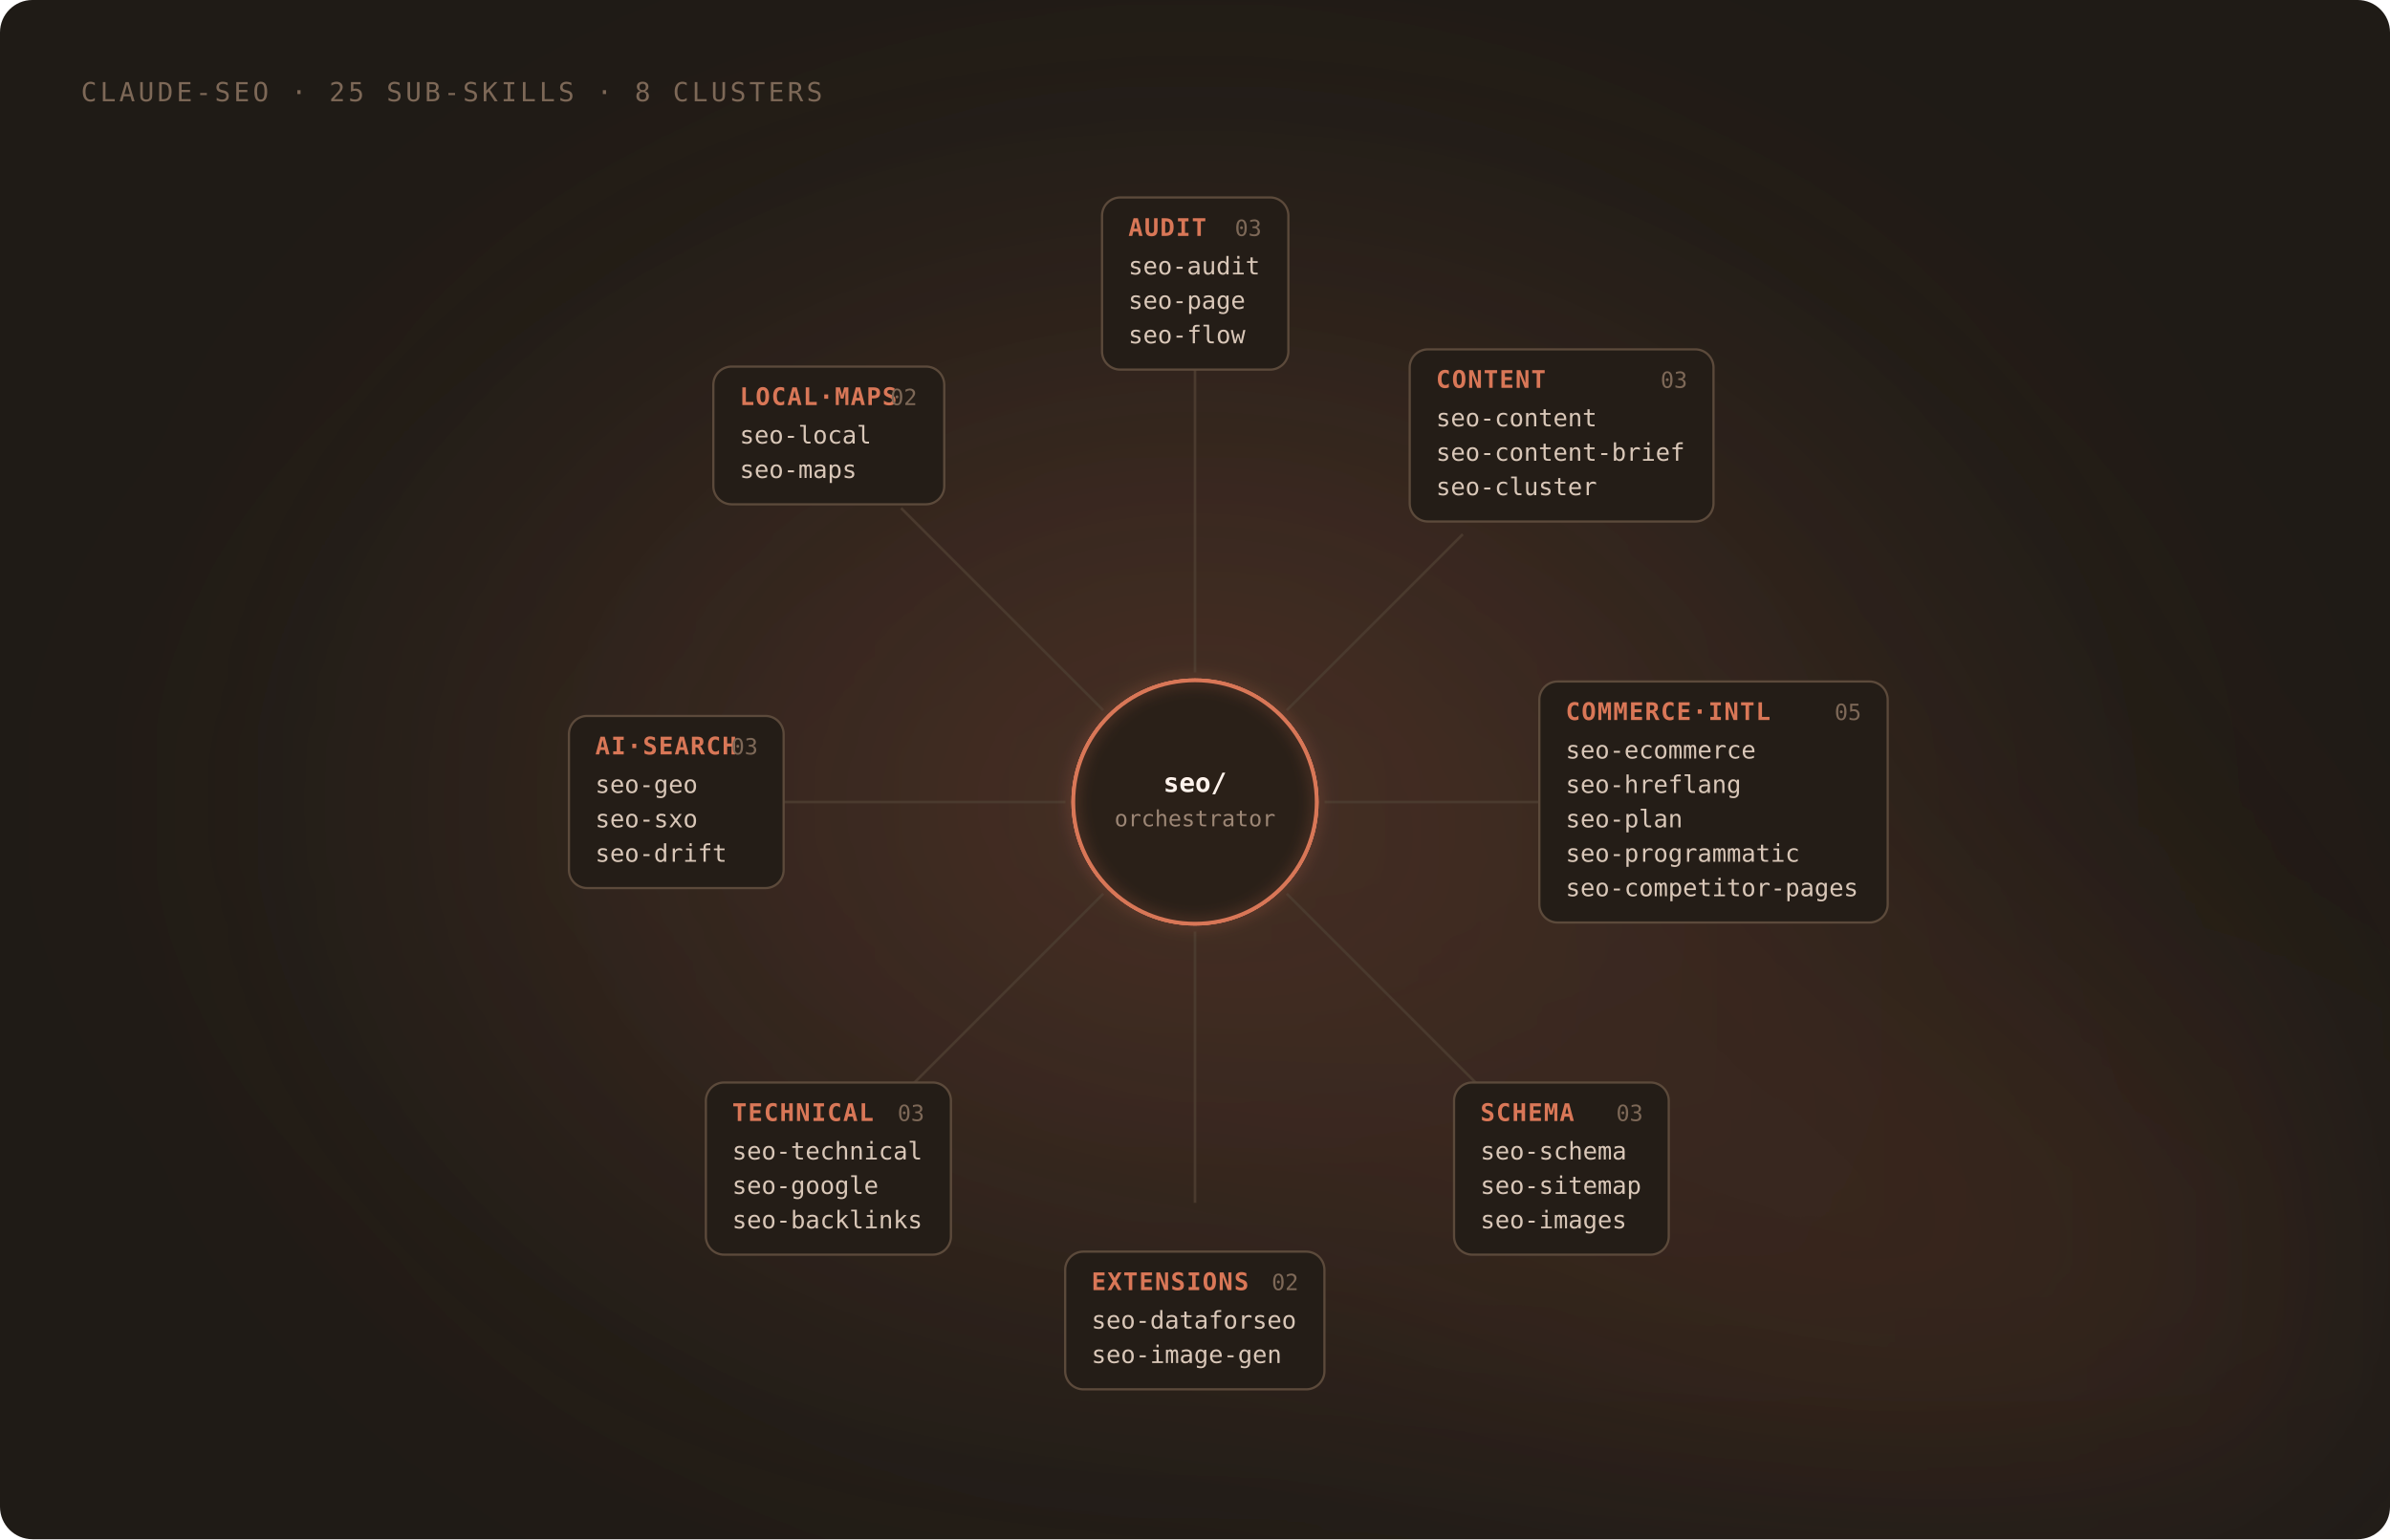
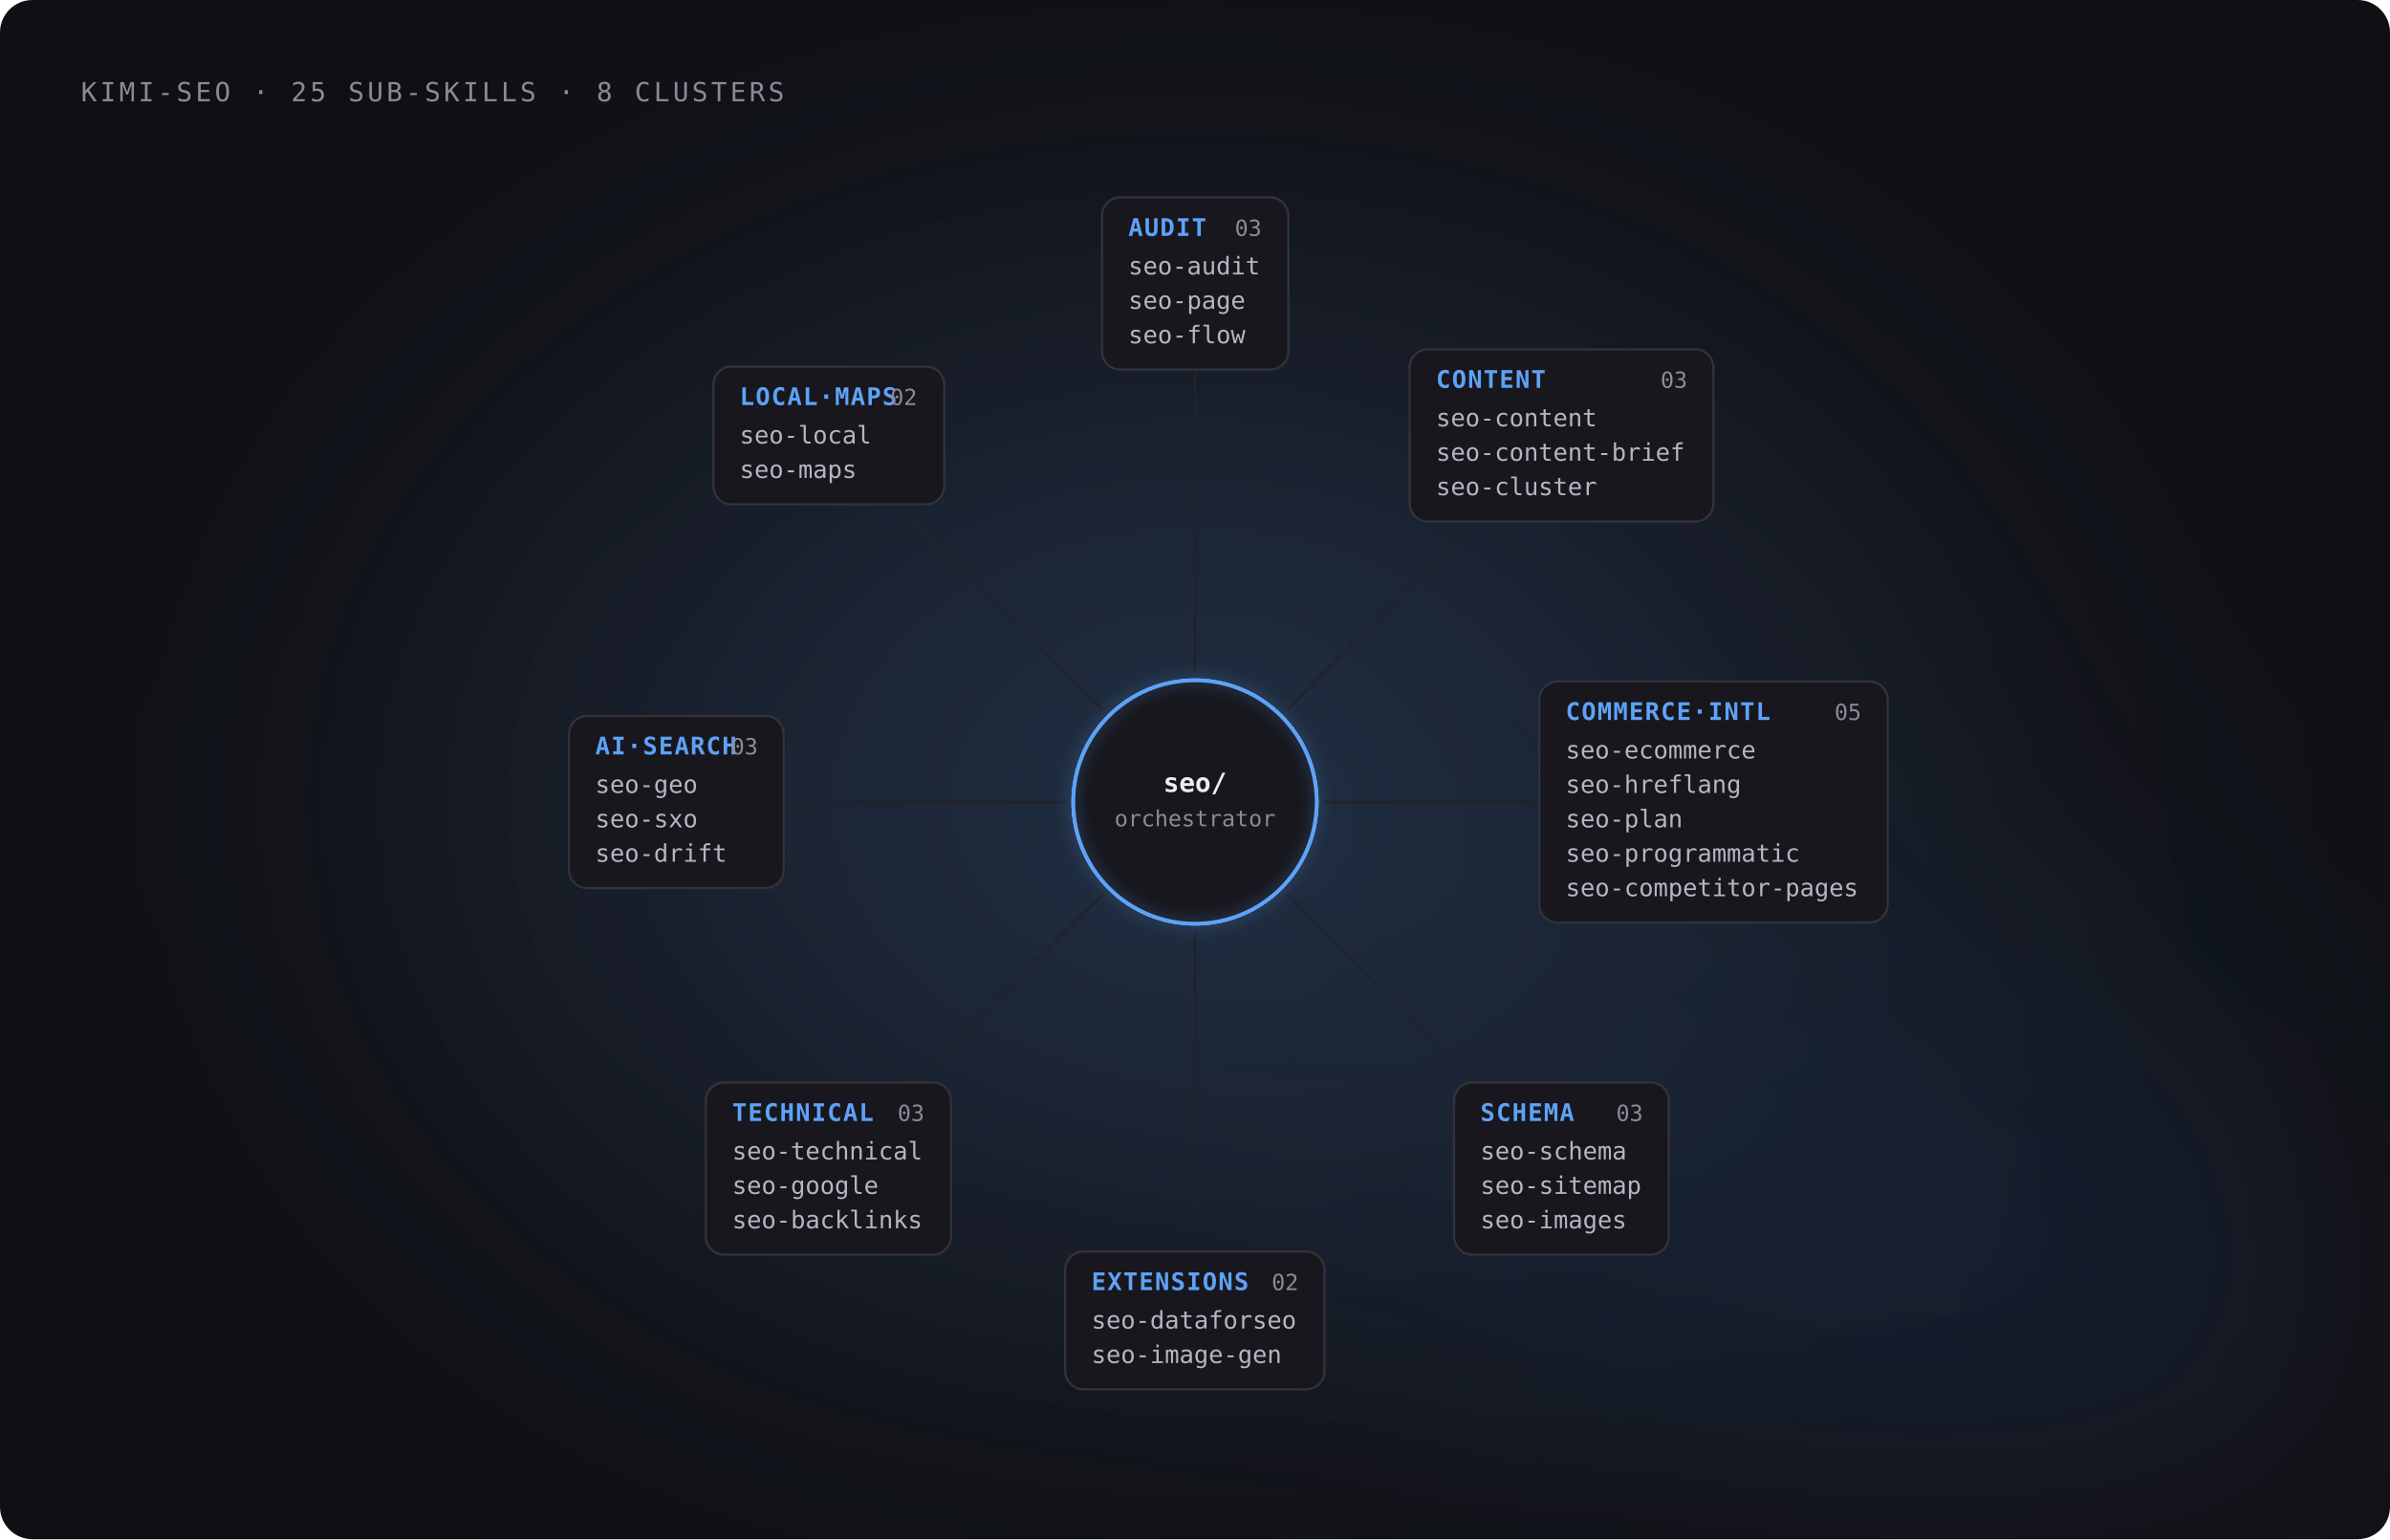
<svg xmlns="http://www.w3.org/2000/svg" viewBox="0 0 1180 760" width="100%" preserveAspectRatio="xMidYMid meet" role="img" aria-label="Kimi SEO sub-skill constellation: an orchestrator core broadcasting to 8 skill clusters (25 sub-skills) with expanding sonar pulses.">
  <defs>
    <filter id="glow" x="-70%" y="-70%" width="240%" height="240%">
      <feGaussianBlur stdDeviation="3.4" />
    </filter>
    <filter id="aurora" x="-50%" y="-50%" width="200%" height="200%">
      <feGaussianBlur stdDeviation="80" />
    </filter>
    <radialGradient id="auWarm" cx="50%" cy="50%" r="50%">
-       <stop offset="0%" stop-color="#D97757" stop-opacity="0.28" />
-       <stop offset="100%" stop-color="#D97757" stop-opacity="0" />
+       <stop offset="0%" stop-color="#5ea2f7" stop-opacity="0.28" />
+       <stop offset="100%" stop-color="#5ea2f7" stop-opacity="0" />
    </radialGradient>
    <radialGradient id="auEmber" cx="50%" cy="50%" r="50%">
-       <stop offset="0%" stop-color="#B85C3C" stop-opacity="0.22" />
-       <stop offset="100%" stop-color="#B85C3C" stop-opacity="0" />
+       <stop offset="0%" stop-color="#2f6bc0" stop-opacity="0.22" />
+       <stop offset="100%" stop-color="#2f6bc0" stop-opacity="0" />
    </radialGradient>
  </defs>
-   <rect width="1180" height="760" rx="16" fill="#1F1B16" />
+   <rect width="1180" height="760" rx="16" fill="#101014" />
  <g filter="url(#aurora)" opacity="0.9">
    <ellipse cx="590" cy="396" rx="500" ry="360" fill="url(#auWarm)" />
    <ellipse cx="980" cy="640" rx="360" ry="240" fill="url(#auEmber)">
      <animateTransform attributeName="transform" type="translate" values="0 0;-36 -18;0 0" dur="29s" repeatCount="indefinite" />
    </ellipse>
  </g>
-   <text x="40" y="50" font-family="'JetBrains Mono','Cascadia Mono','Menlo',monospace" font-size="13" fill="#7d6857" letter-spacing="1.6">CLAUDE-SEO · 25 SUB-SKILLS · 8 CLUSTERS</text>
-   <line x1="590.0" y1="332.0" x2="590.0" y2="179.8" stroke="#4a3a2e" stroke-width="1.3" />
-   <line x1="635.3" y1="350.7" x2="722.2" y2="263.8" stroke="#4a3a2e" stroke-width="1.3" />
-   <line x1="654.0" y1="396.0" x2="766.0" y2="396.0" stroke="#4a3a2e" stroke-width="1.3" />
-   <line x1="635.3" y1="441.3" x2="737.7" y2="543.7" stroke="#4a3a2e" stroke-width="1.3" />
-   <line x1="590.0" y1="460.0" x2="590.0" y2="593.9" stroke="#4a3a2e" stroke-width="1.3" />
-   <line x1="544.7" y1="441.3" x2="447.5" y2="538.5" stroke="#4a3a2e" stroke-width="1.3" />
-   <line x1="526.0" y1="396.0" x2="381.1" y2="396.0" stroke="#4a3a2e" stroke-width="1.3" />
-   <line x1="544.7" y1="350.7" x2="444.9" y2="250.9" stroke="#4a3a2e" stroke-width="1.3" />
-   <circle cx="590" cy="396" r="60" fill="none" stroke="#D97757" stroke-width="2">
+   <text x="40" y="50" font-family="'JetBrains Mono','Cascadia Mono','Menlo',monospace" font-size="13" fill="#8b8b98" letter-spacing="1.6">KIMI-SEO · 25 SUB-SKILLS · 8 CLUSTERS</text>
+   <line x1="590.0" y1="332.0" x2="590.0" y2="179.8" stroke="#22222a" stroke-width="1.3" />
+   <line x1="635.3" y1="350.7" x2="722.2" y2="263.8" stroke="#22222a" stroke-width="1.3" />
+   <line x1="654.0" y1="396.0" x2="766.0" y2="396.0" stroke="#22222a" stroke-width="1.3" />
+   <line x1="635.3" y1="441.3" x2="737.7" y2="543.7" stroke="#22222a" stroke-width="1.3" />
+   <line x1="590.0" y1="460.0" x2="590.0" y2="593.9" stroke="#22222a" stroke-width="1.3" />
+   <line x1="544.7" y1="441.3" x2="447.5" y2="538.5" stroke="#22222a" stroke-width="1.3" />
+   <line x1="526.0" y1="396.0" x2="381.1" y2="396.0" stroke="#22222a" stroke-width="1.3" />
+   <line x1="544.7" y1="350.7" x2="444.9" y2="250.9" stroke="#22222a" stroke-width="1.3" />
+   <circle cx="590" cy="396" r="60" fill="none" stroke="#5ea2f7" stroke-width="2">
    <animate attributeName="r" values="60;268" dur="6.0s" begin="0s" repeatCount="indefinite" />
    <animate attributeName="opacity" values="0.55;0" dur="6.0s" begin="0s" repeatCount="indefinite" />
    <animate attributeName="stroke-width" values="2.4;0.4" dur="6.0s" begin="0s" repeatCount="indefinite" />
  </circle>
-   <circle cx="590" cy="396" r="60" fill="none" stroke="#D97757" stroke-width="2">
+   <circle cx="590" cy="396" r="60" fill="none" stroke="#5ea2f7" stroke-width="2">
    <animate attributeName="r" values="60;268" dur="6.0s" begin="-2.0s" repeatCount="indefinite" />
    <animate attributeName="opacity" values="0.55;0" dur="6.0s" begin="-2.0s" repeatCount="indefinite" />
    <animate attributeName="stroke-width" values="2.4;0.4" dur="6.0s" begin="-2.0s" repeatCount="indefinite" />
  </circle>
-   <circle cx="590" cy="396" r="60" fill="none" stroke="#D97757" stroke-width="2">
+   <circle cx="590" cy="396" r="60" fill="none" stroke="#5ea2f7" stroke-width="2">
    <animate attributeName="r" values="60;268" dur="6.0s" begin="-4.0s" repeatCount="indefinite" />
    <animate attributeName="opacity" values="0.55;0" dur="6.0s" begin="-4.0s" repeatCount="indefinite" />
    <animate attributeName="stroke-width" values="2.4;0.4" dur="6.0s" begin="-4.0s" repeatCount="indefinite" />
  </circle>
  <g>
-     <rect x="544.1" y="97.5" width="92" height="85" rx="9" fill="#241d17" stroke="#5c4a3b" stroke-width="1.1" />
-     <rect x="544.1" y="97.5" width="92" height="85" rx="9" fill="none" stroke="#D97757" stroke-width="2.3" filter="url(#glow)" opacity="0">
+     <rect x="544.1" y="97.5" width="92" height="85" rx="9" fill="#17171d" stroke="#32323c" stroke-width="1.1" />
+     <rect x="544.1" y="97.5" width="92" height="85" rx="9" fill="none" stroke="#5ea2f7" stroke-width="2.3" filter="url(#glow)" opacity="0">
      <animate attributeName="opacity" dur="6.0s" repeatCount="indefinite" keyTimes="0;0.000;0.000;0.090;1" values="0;0;0.85;0;0" />
    </rect>
-     <text x="557.1" y="116.5" font-family="'JetBrains Mono','Cascadia Mono','Menlo',monospace" font-size="12" font-weight="600" fill="#D97757" letter-spacing="0.6">AUDIT</text>
-     <text x="622.9" y="116.5" text-anchor="end" font-family="'JetBrains Mono','Cascadia Mono','Menlo',monospace" font-size="11" fill="#7d6857">03</text>
-     <text x="557.1" y="135.5" font-family="'JetBrains Mono','Cascadia Mono','Menlo',monospace" font-size="12" fill="#D9C7B8">seo-audit</text>
-     <text x="557.1" y="152.5" font-family="'JetBrains Mono','Cascadia Mono','Menlo',monospace" font-size="12" fill="#D9C7B8">seo-page</text>
-     <text x="557.1" y="169.5" font-family="'JetBrains Mono','Cascadia Mono','Menlo',monospace" font-size="12" fill="#D9C7B8">seo-flow</text>
+     <text x="557.1" y="116.5" font-family="'JetBrains Mono','Cascadia Mono','Menlo',monospace" font-size="12" font-weight="600" fill="#5ea2f7" letter-spacing="0.6">AUDIT</text>
+     <text x="622.9" y="116.5" text-anchor="end" font-family="'JetBrains Mono','Cascadia Mono','Menlo',monospace" font-size="11" fill="#8b8b98">03</text>
+     <text x="557.1" y="135.5" font-family="'JetBrains Mono','Cascadia Mono','Menlo',monospace" font-size="12" fill="#b6b6c2">seo-audit</text>
+     <text x="557.1" y="152.5" font-family="'JetBrains Mono','Cascadia Mono','Menlo',monospace" font-size="12" fill="#b6b6c2">seo-page</text>
+     <text x="557.1" y="169.5" font-family="'JetBrains Mono','Cascadia Mono','Menlo',monospace" font-size="12" fill="#b6b6c2">seo-flow</text>
  </g>
  <g>
-     <rect x="696.0" y="172.5" width="150" height="85" rx="9" fill="#241d17" stroke="#5c4a3b" stroke-width="1.1" />
-     <rect x="696.0" y="172.5" width="150" height="85" rx="9" fill="none" stroke="#D97757" stroke-width="2.3" filter="url(#glow)" opacity="0">
+     <rect x="696.0" y="172.5" width="150" height="85" rx="9" fill="#17171d" stroke="#32323c" stroke-width="1.1" />
+     <rect x="696.0" y="172.5" width="150" height="85" rx="9" fill="none" stroke="#5ea2f7" stroke-width="2.3" filter="url(#glow)" opacity="0">
      <animate attributeName="opacity" dur="6.0s" repeatCount="indefinite" keyTimes="0;0.095;0.125;0.215;1" values="0;0;0.85;0;0" />
    </rect>
-     <text x="709.0" y="191.5" font-family="'JetBrains Mono','Cascadia Mono','Menlo',monospace" font-size="12" font-weight="600" fill="#D97757" letter-spacing="0.6">CONTENT</text>
-     <text x="833.1" y="191.5" text-anchor="end" font-family="'JetBrains Mono','Cascadia Mono','Menlo',monospace" font-size="11" fill="#7d6857">03</text>
-     <text x="709.0" y="210.5" font-family="'JetBrains Mono','Cascadia Mono','Menlo',monospace" font-size="12" fill="#D9C7B8">seo-content</text>
-     <text x="709.0" y="227.5" font-family="'JetBrains Mono','Cascadia Mono','Menlo',monospace" font-size="12" fill="#D9C7B8">seo-content-brief</text>
-     <text x="709.0" y="244.5" font-family="'JetBrains Mono','Cascadia Mono','Menlo',monospace" font-size="12" fill="#D9C7B8">seo-cluster</text>
+     <text x="709.0" y="191.5" font-family="'JetBrains Mono','Cascadia Mono','Menlo',monospace" font-size="12" font-weight="600" fill="#5ea2f7" letter-spacing="0.6">CONTENT</text>
+     <text x="833.1" y="191.5" text-anchor="end" font-family="'JetBrains Mono','Cascadia Mono','Menlo',monospace" font-size="11" fill="#8b8b98">03</text>
+     <text x="709.0" y="210.5" font-family="'JetBrains Mono','Cascadia Mono','Menlo',monospace" font-size="12" fill="#b6b6c2">seo-content</text>
+     <text x="709.0" y="227.5" font-family="'JetBrains Mono','Cascadia Mono','Menlo',monospace" font-size="12" fill="#b6b6c2">seo-content-brief</text>
+     <text x="709.0" y="244.5" font-family="'JetBrains Mono','Cascadia Mono','Menlo',monospace" font-size="12" fill="#b6b6c2">seo-cluster</text>
  </g>
  <g>
-     <rect x="760.0" y="336.5" width="172" height="119" rx="9" fill="#241d17" stroke="#5c4a3b" stroke-width="1.1" />
-     <rect x="760.0" y="336.5" width="172" height="119" rx="9" fill="none" stroke="#D97757" stroke-width="2.3" filter="url(#glow)" opacity="0">
+     <rect x="760.0" y="336.5" width="172" height="119" rx="9" fill="#17171d" stroke="#32323c" stroke-width="1.1" />
+     <rect x="760.0" y="336.5" width="172" height="119" rx="9" fill="none" stroke="#5ea2f7" stroke-width="2.3" filter="url(#glow)" opacity="0">
      <animate attributeName="opacity" dur="6.0s" repeatCount="indefinite" keyTimes="0;0.220;0.250;0.340;1" values="0;0;0.85;0;0" />
    </rect>
-     <text x="773.0" y="355.5" font-family="'JetBrains Mono','Cascadia Mono','Menlo',monospace" font-size="12" font-weight="600" fill="#D97757" letter-spacing="0.6">COMMERCE·INTL</text>
-     <text x="919.0" y="355.5" text-anchor="end" font-family="'JetBrains Mono','Cascadia Mono','Menlo',monospace" font-size="11" fill="#7d6857">05</text>
-     <text x="773.0" y="374.5" font-family="'JetBrains Mono','Cascadia Mono','Menlo',monospace" font-size="12" fill="#D9C7B8">seo-ecommerce</text>
-     <text x="773.0" y="391.5" font-family="'JetBrains Mono','Cascadia Mono','Menlo',monospace" font-size="12" fill="#D9C7B8">seo-hreflang</text>
-     <text x="773.0" y="408.5" font-family="'JetBrains Mono','Cascadia Mono','Menlo',monospace" font-size="12" fill="#D9C7B8">seo-plan</text>
-     <text x="773.0" y="425.5" font-family="'JetBrains Mono','Cascadia Mono','Menlo',monospace" font-size="12" fill="#D9C7B8">seo-programmatic</text>
-     <text x="773.0" y="442.5" font-family="'JetBrains Mono','Cascadia Mono','Menlo',monospace" font-size="12" fill="#D9C7B8">seo-competitor-pages</text>
+     <text x="773.0" y="355.5" font-family="'JetBrains Mono','Cascadia Mono','Menlo',monospace" font-size="12" font-weight="600" fill="#5ea2f7" letter-spacing="0.6">COMMERCE·INTL</text>
+     <text x="919.0" y="355.5" text-anchor="end" font-family="'JetBrains Mono','Cascadia Mono','Menlo',monospace" font-size="11" fill="#8b8b98">05</text>
+     <text x="773.0" y="374.5" font-family="'JetBrains Mono','Cascadia Mono','Menlo',monospace" font-size="12" fill="#b6b6c2">seo-ecommerce</text>
+     <text x="773.0" y="391.5" font-family="'JetBrains Mono','Cascadia Mono','Menlo',monospace" font-size="12" fill="#b6b6c2">seo-hreflang</text>
+     <text x="773.0" y="408.5" font-family="'JetBrains Mono','Cascadia Mono','Menlo',monospace" font-size="12" fill="#b6b6c2">seo-plan</text>
+     <text x="773.0" y="425.5" font-family="'JetBrains Mono','Cascadia Mono','Menlo',monospace" font-size="12" fill="#b6b6c2">seo-programmatic</text>
+     <text x="773.0" y="442.5" font-family="'JetBrains Mono','Cascadia Mono','Menlo',monospace" font-size="12" fill="#b6b6c2">seo-competitor-pages</text>
  </g>
  <g>
-     <rect x="717.9" y="534.5" width="106" height="85" rx="9" fill="#241d17" stroke="#5c4a3b" stroke-width="1.1" />
-     <rect x="717.9" y="534.5" width="106" height="85" rx="9" fill="none" stroke="#D97757" stroke-width="2.3" filter="url(#glow)" opacity="0">
+     <rect x="717.9" y="534.5" width="106" height="85" rx="9" fill="#17171d" stroke="#32323c" stroke-width="1.1" />
+     <rect x="717.9" y="534.5" width="106" height="85" rx="9" fill="none" stroke="#5ea2f7" stroke-width="2.3" filter="url(#glow)" opacity="0">
      <animate attributeName="opacity" dur="6.0s" repeatCount="indefinite" keyTimes="0;0.345;0.375;0.465;1" values="0;0;0.85;0;0" />
    </rect>
-     <text x="730.9" y="553.5" font-family="'JetBrains Mono','Cascadia Mono','Menlo',monospace" font-size="12" font-weight="600" fill="#D97757" letter-spacing="0.6">SCHEMA</text>
-     <text x="811.2" y="553.5" text-anchor="end" font-family="'JetBrains Mono','Cascadia Mono','Menlo',monospace" font-size="11" fill="#7d6857">03</text>
-     <text x="730.9" y="572.5" font-family="'JetBrains Mono','Cascadia Mono','Menlo',monospace" font-size="12" fill="#D9C7B8">seo-schema</text>
-     <text x="730.9" y="589.5" font-family="'JetBrains Mono','Cascadia Mono','Menlo',monospace" font-size="12" fill="#D9C7B8">seo-sitemap</text>
-     <text x="730.9" y="606.5" font-family="'JetBrains Mono','Cascadia Mono','Menlo',monospace" font-size="12" fill="#D9C7B8">seo-images</text>
+     <text x="730.9" y="553.5" font-family="'JetBrains Mono','Cascadia Mono','Menlo',monospace" font-size="12" font-weight="600" fill="#5ea2f7" letter-spacing="0.6">SCHEMA</text>
+     <text x="811.2" y="553.5" text-anchor="end" font-family="'JetBrains Mono','Cascadia Mono','Menlo',monospace" font-size="11" fill="#8b8b98">03</text>
+     <text x="730.9" y="572.5" font-family="'JetBrains Mono','Cascadia Mono','Menlo',monospace" font-size="12" fill="#b6b6c2">seo-schema</text>
+     <text x="730.9" y="589.5" font-family="'JetBrains Mono','Cascadia Mono','Menlo',monospace" font-size="12" fill="#b6b6c2">seo-sitemap</text>
+     <text x="730.9" y="606.5" font-family="'JetBrains Mono','Cascadia Mono','Menlo',monospace" font-size="12" fill="#b6b6c2">seo-images</text>
  </g>
  <g>
-     <rect x="525.9" y="618.0" width="128" height="68" rx="9" fill="#241d17" stroke="#5c4a3b" stroke-width="1.1" />
-     <rect x="525.9" y="618.0" width="128" height="68" rx="9" fill="none" stroke="#D97757" stroke-width="2.3" filter="url(#glow)" opacity="0">
+     <rect x="525.9" y="618.0" width="128" height="68" rx="9" fill="#17171d" stroke="#32323c" stroke-width="1.1" />
+     <rect x="525.9" y="618.0" width="128" height="68" rx="9" fill="none" stroke="#5ea2f7" stroke-width="2.3" filter="url(#glow)" opacity="0">
      <animate attributeName="opacity" dur="6.0s" repeatCount="indefinite" keyTimes="0;0.470;0.500;0.590;1" values="0;0;0.85;0;0" />
    </rect>
-     <text x="538.9" y="637.0" font-family="'JetBrains Mono','Cascadia Mono','Menlo',monospace" font-size="12" font-weight="600" fill="#D97757" letter-spacing="0.6">EXTENSIONS</text>
-     <text x="641.1" y="637.0" text-anchor="end" font-family="'JetBrains Mono','Cascadia Mono','Menlo',monospace" font-size="11" fill="#7d6857">02</text>
-     <text x="538.9" y="656.0" font-family="'JetBrains Mono','Cascadia Mono','Menlo',monospace" font-size="12" fill="#D9C7B8">seo-dataforseo</text>
-     <text x="538.9" y="673.0" font-family="'JetBrains Mono','Cascadia Mono','Menlo',monospace" font-size="12" fill="#D9C7B8">seo-image-gen</text>
+     <text x="538.9" y="637.0" font-family="'JetBrains Mono','Cascadia Mono','Menlo',monospace" font-size="12" font-weight="600" fill="#5ea2f7" letter-spacing="0.6">EXTENSIONS</text>
+     <text x="641.1" y="637.0" text-anchor="end" font-family="'JetBrains Mono','Cascadia Mono','Menlo',monospace" font-size="11" fill="#8b8b98">02</text>
+     <text x="538.9" y="656.0" font-family="'JetBrains Mono','Cascadia Mono','Menlo',monospace" font-size="12" fill="#b6b6c2">seo-dataforseo</text>
+     <text x="538.9" y="673.0" font-family="'JetBrains Mono','Cascadia Mono','Menlo',monospace" font-size="12" fill="#b6b6c2">seo-image-gen</text>
  </g>
  <g>
-     <rect x="348.5" y="534.5" width="121" height="85" rx="9" fill="#241d17" stroke="#5c4a3b" stroke-width="1.1" />
-     <rect x="348.5" y="534.5" width="121" height="85" rx="9" fill="none" stroke="#D97757" stroke-width="2.3" filter="url(#glow)" opacity="0">
+     <rect x="348.5" y="534.5" width="121" height="85" rx="9" fill="#17171d" stroke="#32323c" stroke-width="1.1" />
+     <rect x="348.5" y="534.5" width="121" height="85" rx="9" fill="none" stroke="#5ea2f7" stroke-width="2.3" filter="url(#glow)" opacity="0">
      <animate attributeName="opacity" dur="6.0s" repeatCount="indefinite" keyTimes="0;0.595;0.625;0.715;1" values="0;0;0.85;0;0" />
    </rect>
-     <text x="361.5" y="553.5" font-family="'JetBrains Mono','Cascadia Mono','Menlo',monospace" font-size="12" font-weight="600" fill="#D97757" letter-spacing="0.6">TECHNICAL</text>
-     <text x="456.4" y="553.5" text-anchor="end" font-family="'JetBrains Mono','Cascadia Mono','Menlo',monospace" font-size="11" fill="#7d6857">03</text>
-     <text x="361.5" y="572.5" font-family="'JetBrains Mono','Cascadia Mono','Menlo',monospace" font-size="12" fill="#D9C7B8">seo-technical</text>
-     <text x="361.5" y="589.5" font-family="'JetBrains Mono','Cascadia Mono','Menlo',monospace" font-size="12" fill="#D9C7B8">seo-google</text>
-     <text x="361.5" y="606.5" font-family="'JetBrains Mono','Cascadia Mono','Menlo',monospace" font-size="12" fill="#D9C7B8">seo-backlinks</text>
+     <text x="361.5" y="553.5" font-family="'JetBrains Mono','Cascadia Mono','Menlo',monospace" font-size="12" font-weight="600" fill="#5ea2f7" letter-spacing="0.6">TECHNICAL</text>
+     <text x="456.4" y="553.5" text-anchor="end" font-family="'JetBrains Mono','Cascadia Mono','Menlo',monospace" font-size="11" fill="#8b8b98">03</text>
+     <text x="361.5" y="572.5" font-family="'JetBrains Mono','Cascadia Mono','Menlo',monospace" font-size="12" fill="#b6b6c2">seo-technical</text>
+     <text x="361.5" y="589.5" font-family="'JetBrains Mono','Cascadia Mono','Menlo',monospace" font-size="12" fill="#b6b6c2">seo-google</text>
+     <text x="361.5" y="606.5" font-family="'JetBrains Mono','Cascadia Mono','Menlo',monospace" font-size="12" fill="#b6b6c2">seo-backlinks</text>
  </g>
  <g>
-     <rect x="280.9" y="353.5" width="106" height="85" rx="9" fill="#241d17" stroke="#5c4a3b" stroke-width="1.1" />
-     <rect x="280.9" y="353.5" width="106" height="85" rx="9" fill="none" stroke="#D97757" stroke-width="2.3" filter="url(#glow)" opacity="0">
+     <rect x="280.9" y="353.5" width="106" height="85" rx="9" fill="#17171d" stroke="#32323c" stroke-width="1.1" />
+     <rect x="280.9" y="353.5" width="106" height="85" rx="9" fill="none" stroke="#5ea2f7" stroke-width="2.3" filter="url(#glow)" opacity="0">
      <animate attributeName="opacity" dur="6.0s" repeatCount="indefinite" keyTimes="0;0.720;0.750;0.840;1" values="0;0;0.85;0;0" />
    </rect>
-     <text x="293.9" y="372.5" font-family="'JetBrains Mono','Cascadia Mono','Menlo',monospace" font-size="12" font-weight="600" fill="#D97757" letter-spacing="0.6">AI·SEARCH</text>
-     <text x="374.2" y="372.5" text-anchor="end" font-family="'JetBrains Mono','Cascadia Mono','Menlo',monospace" font-size="11" fill="#7d6857">03</text>
-     <text x="293.9" y="391.5" font-family="'JetBrains Mono','Cascadia Mono','Menlo',monospace" font-size="12" fill="#D9C7B8">seo-geo</text>
-     <text x="293.9" y="408.5" font-family="'JetBrains Mono','Cascadia Mono','Menlo',monospace" font-size="12" fill="#D9C7B8">seo-sxo</text>
-     <text x="293.9" y="425.5" font-family="'JetBrains Mono','Cascadia Mono','Menlo',monospace" font-size="12" fill="#D9C7B8">seo-drift</text>
+     <text x="293.9" y="372.5" font-family="'JetBrains Mono','Cascadia Mono','Menlo',monospace" font-size="12" font-weight="600" fill="#5ea2f7" letter-spacing="0.6">AI·SEARCH</text>
+     <text x="374.2" y="372.5" text-anchor="end" font-family="'JetBrains Mono','Cascadia Mono','Menlo',monospace" font-size="11" fill="#8b8b98">03</text>
+     <text x="293.9" y="391.5" font-family="'JetBrains Mono','Cascadia Mono','Menlo',monospace" font-size="12" fill="#b6b6c2">seo-geo</text>
+     <text x="293.9" y="408.5" font-family="'JetBrains Mono','Cascadia Mono','Menlo',monospace" font-size="12" fill="#b6b6c2">seo-sxo</text>
+     <text x="293.9" y="425.5" font-family="'JetBrains Mono','Cascadia Mono','Menlo',monospace" font-size="12" fill="#b6b6c2">seo-drift</text>
  </g>
  <g>
-     <rect x="352.2" y="181.0" width="114" height="68" rx="9" fill="#241d17" stroke="#5c4a3b" stroke-width="1.1" />
-     <rect x="352.2" y="181.0" width="114" height="68" rx="9" fill="none" stroke="#D97757" stroke-width="2.3" filter="url(#glow)" opacity="0">
+     <rect x="352.2" y="181.0" width="114" height="68" rx="9" fill="#17171d" stroke="#32323c" stroke-width="1.1" />
+     <rect x="352.2" y="181.0" width="114" height="68" rx="9" fill="none" stroke="#5ea2f7" stroke-width="2.3" filter="url(#glow)" opacity="0">
      <animate attributeName="opacity" dur="6.0s" repeatCount="indefinite" keyTimes="0;0.845;0.875;0.965;1" values="0;0;0.85;0;0" />
    </rect>
-     <text x="365.2" y="200.0" font-family="'JetBrains Mono','Cascadia Mono','Menlo',monospace" font-size="12" font-weight="600" fill="#D97757" letter-spacing="0.6">LOCAL·MAPS</text>
-     <text x="452.8" y="200.0" text-anchor="end" font-family="'JetBrains Mono','Cascadia Mono','Menlo',monospace" font-size="11" fill="#7d6857">02</text>
-     <text x="365.2" y="219.0" font-family="'JetBrains Mono','Cascadia Mono','Menlo',monospace" font-size="12" fill="#D9C7B8">seo-local</text>
-     <text x="365.2" y="236.0" font-family="'JetBrains Mono','Cascadia Mono','Menlo',monospace" font-size="12" fill="#D9C7B8">seo-maps</text>
+     <text x="365.2" y="200.0" font-family="'JetBrains Mono','Cascadia Mono','Menlo',monospace" font-size="12" font-weight="600" fill="#5ea2f7" letter-spacing="0.6">LOCAL·MAPS</text>
+     <text x="452.8" y="200.0" text-anchor="end" font-family="'JetBrains Mono','Cascadia Mono','Menlo',monospace" font-size="11" fill="#8b8b98">02</text>
+     <text x="365.2" y="219.0" font-family="'JetBrains Mono','Cascadia Mono','Menlo',monospace" font-size="12" fill="#b6b6c2">seo-local</text>
+     <text x="365.2" y="236.0" font-family="'JetBrains Mono','Cascadia Mono','Menlo',monospace" font-size="12" fill="#b6b6c2">seo-maps</text>
  </g>
-   <circle cx="590" cy="396" r="60" fill="#2a2018" stroke="#D97757" stroke-width="1.7" />
-   <circle cx="590" cy="396" r="60" fill="none" stroke="#D97757" stroke-width="2.6" filter="url(#glow)" opacity="0.4">
+   <circle cx="590" cy="396" r="60" fill="#17171d" stroke="#5ea2f7" stroke-width="1.7" />
+   <circle cx="590" cy="396" r="60" fill="none" stroke="#5ea2f7" stroke-width="2.6" filter="url(#glow)" opacity="0.4">
    <animate attributeName="opacity" values="0.3;0.7;0.3" dur="2.8s" repeatCount="indefinite" />
  </circle>
-   <text x="590" y="391" text-anchor="middle" font-family="'JetBrains Mono','Cascadia Mono','Menlo',monospace" font-size="13" font-weight="600" fill="#FFF3EC">seo/</text>
-   <text x="590" y="408" text-anchor="middle" font-family="'JetBrains Mono','Cascadia Mono','Menlo',monospace" font-size="11" fill="#9c8675">orchestrator</text>
+   <text x="590" y="391" text-anchor="middle" font-family="'JetBrains Mono','Cascadia Mono','Menlo',monospace" font-size="13" font-weight="600" fill="#ececf1">seo/</text>
+   <text x="590" y="408" text-anchor="middle" font-family="'JetBrains Mono','Cascadia Mono','Menlo',monospace" font-size="11" fill="#8b8b98">orchestrator</text>
</svg>
